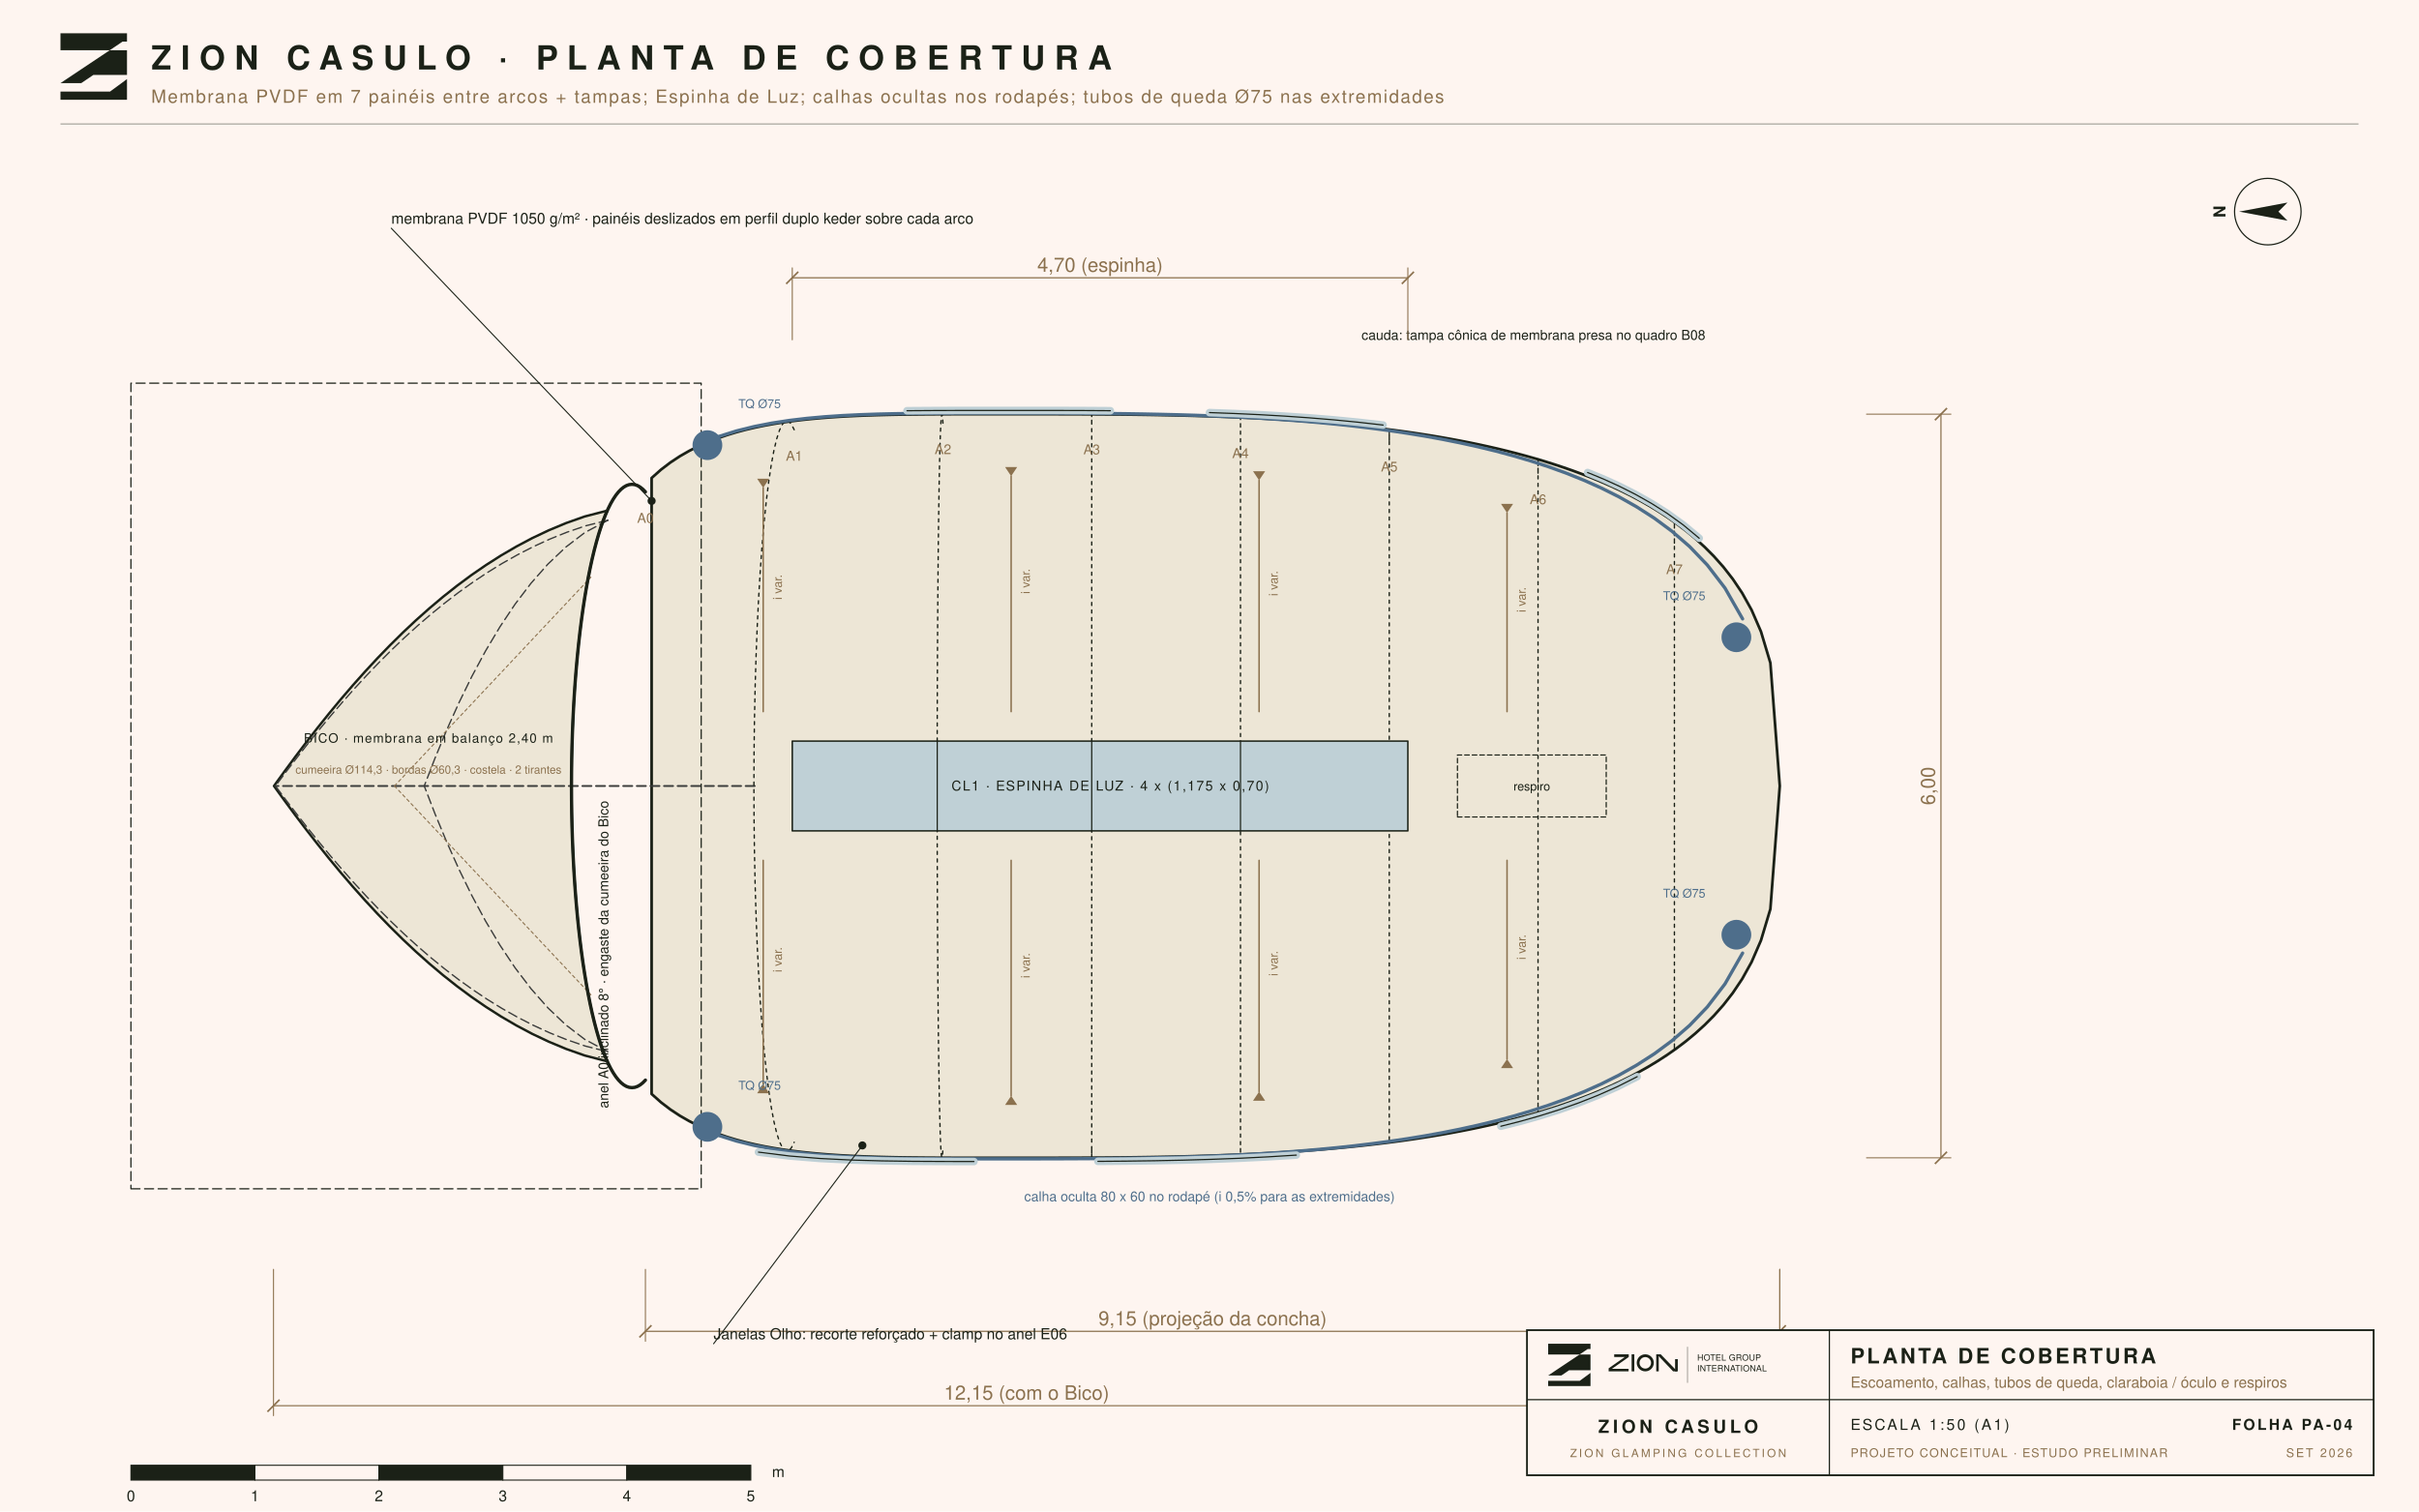
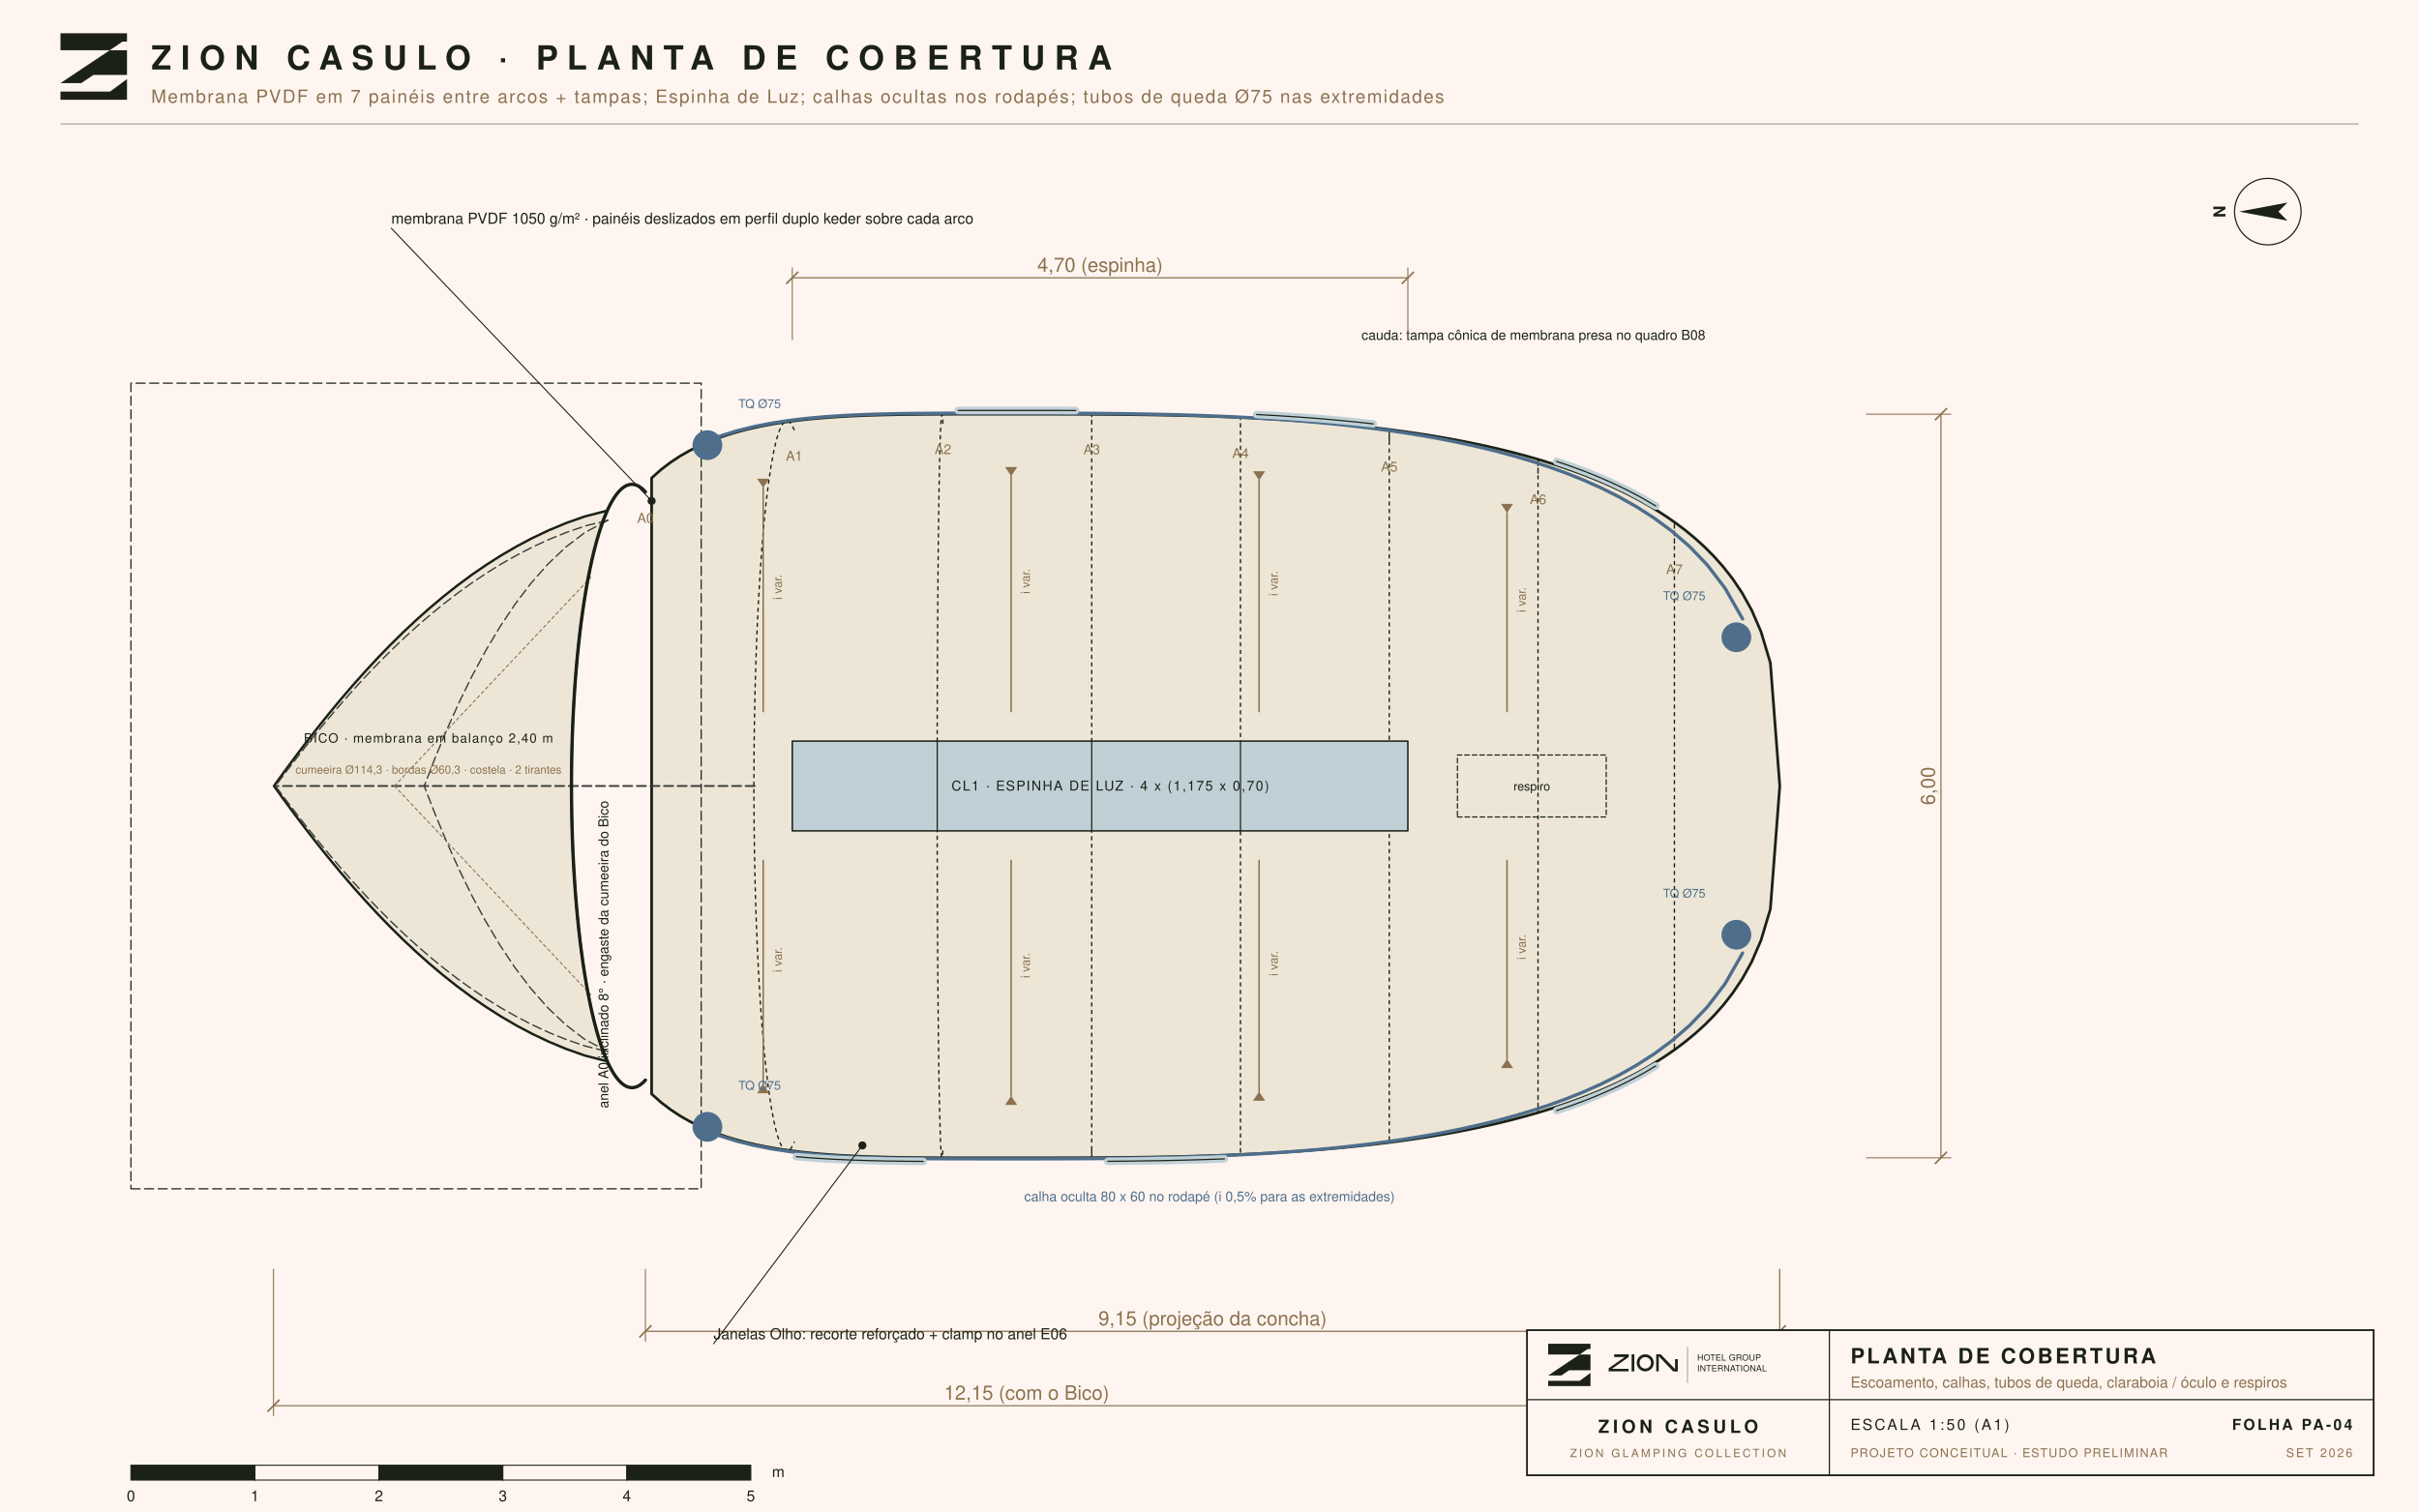
<svg xmlns="http://www.w3.org/2000/svg" viewBox="0 0 1600 1000" width="1600" height="1000" font-family="'DM Sans','Aventa',Helvetica,Arial,sans-serif">
  <defs />
  <rect width="1600" height="1000" fill="#FEF5F0" />
  <g transform="translate(40.00,22.00) scale(0.44)">
    <polygon points="0,0 100,0 100,12.5 93.4,12.5 74.1,25.5 0,25.5" fill="#1B2117" />
    <polygon points="74.1,25.5 100,25.5 100,62.7 49.4,62.7 31.2,75 0,75" fill="#1B2117" />
    <polygon points="0,87.7 74.5,87.7 100,68.9 100,100 0,100" fill="#1B2117" />
  </g>
  <text x="100.00" y="46.00" fill="#1B2117" text-anchor="start" style="font-family:'DM Sans','Aventa',Helvetica,Arial,sans-serif;font-size:22px;font-weight:700;letter-spacing:0.28em;">ZION CASULO · PLANTA DE COBERTURA</text>
  <text x="100.00" y="68.00" fill="#8B714E" text-anchor="start" style="font-family:'DM Sans','Aventa',Helvetica,Arial,sans-serif;font-size:12px;font-weight:400;letter-spacing:0.08em;">Membrana PVDF em 7 painéis entre arcos + tampas; Espinha de Luz; calhas ocultas nos rodapés; tubos de queda Ø75 nas extremidades</text>
  <line x1="40" y1="82" x2="1560" y2="82" stroke="#1B2117" stroke-width="0.6" opacity="0.5" />
  <polygon points="431.00,723.76 437.22,729.30 443.44,734.04 449.65,738.14 455.87,741.71 462.09,744.84 468.31,747.59 474.53,750.01 480.75,752.14 486.96,754.03 493.18,755.69 499.40,757.15 505.62,758.44 511.84,759.57 518.06,760.57 524.27,761.43 530.49,762.19 536.71,762.84 542.93,763.40 549.15,763.89 555.37,764.30 561.59,764.64 567.80,764.93 574.02,765.17 580.24,765.37 586.46,765.53 592.68,765.66 598.89,765.76 605.11,765.83 611.33,765.89 617.55,765.93 623.77,765.96 629.99,765.98 636.20,765.99 642.42,766.00 648.64,766.00 654.86,766.00 661.08,766.00 667.30,766.00 673.51,766.00 679.73,766.00 685.95,766.00 692.17,765.99 698.39,765.98 704.61,765.97 710.83,765.95 717.04,765.93 723.26,765.90 729.48,765.86 735.70,765.81 741.92,765.76 748.13,765.69 754.35,765.61 760.57,765.52 766.79,765.41 773.01,765.29 779.23,765.16 785.44,765.01 791.66,764.84 797.88,764.65 804.10,764.44 810.32,764.22 816.54,763.97 822.75,763.70 828.97,763.41 835.19,763.09 841.41,762.75 847.63,762.38 853.85,761.98 860.07,761.55 866.28,761.10 872.50,760.61 878.72,760.09 884.94,759.53 891.16,758.94 897.38,758.31 903.59,757.64 909.81,756.93 916.03,756.18 922.25,755.39 928.47,754.55 934.69,753.66 940.90,752.72 947.12,751.74 953.34,750.69 959.56,749.59 965.78,748.43 971.99,747.21 978.21,745.92 984.43,744.56 990.65,743.14 996.87,741.63 1003.09,740.05 1009.30,738.38 1015.52,736.62 1021.74,734.77 1027.96,732.81 1034.18,730.75 1040.40,728.58 1046.62,726.28 1052.83,723.85 1059.05,721.27 1065.27,718.55 1071.49,715.65 1077.71,712.57 1083.93,709.29 1090.14,705.79 1096.36,702.03 1102.58,698.00 1108.80,693.65 1115.02,688.94 1121.23,683.80 1127.45,678.16 1133.67,671.91 1139.89,664.91 1146.11,656.93 1152.33,647.65 1158.55,636.46 1164.76,622.15 1170.98,601.41 1177.20,520.00 1177.20,520.00 1170.98,438.59 1164.76,417.85 1158.55,403.54 1152.33,392.35 1146.11,383.07 1139.89,375.09 1133.67,368.09 1127.45,361.84 1121.23,356.20 1115.02,351.06 1108.80,346.35 1102.58,342.00 1096.36,337.97 1090.14,334.21 1083.93,330.71 1077.71,327.43 1071.49,324.35 1065.27,321.45 1059.05,318.73 1052.83,316.15 1046.62,313.72 1040.40,311.42 1034.18,309.25 1027.96,307.19 1021.74,305.23 1015.52,303.38 1009.30,301.62 1003.09,299.95 996.87,298.37 990.65,296.86 984.43,295.44 978.21,294.08 971.99,292.79 965.78,291.57 959.56,290.41 953.34,289.31 947.12,288.26 940.90,287.28 934.69,286.34 928.47,285.45 922.25,284.61 916.03,283.82 909.81,283.07 903.59,282.36 897.38,281.69 891.16,281.06 884.94,280.47 878.72,279.91 872.50,279.39 866.28,278.90 860.07,278.45 853.85,278.02 847.63,277.62 841.41,277.25 835.19,276.91 828.97,276.59 822.75,276.30 816.54,276.03 810.32,275.78 804.10,275.56 797.88,275.35 791.66,275.16 785.44,274.99 779.23,274.84 773.01,274.71 766.79,274.59 760.57,274.48 754.35,274.39 748.13,274.31 741.92,274.24 735.70,274.19 729.48,274.14 723.26,274.10 717.04,274.07 710.83,274.05 704.61,274.03 698.39,274.02 692.17,274.01 685.95,274.00 679.73,274.00 673.51,274.00 667.30,274.00 661.08,274.00 654.86,274.00 648.64,274.00 642.42,274.00 636.20,274.01 629.99,274.02 623.77,274.04 617.55,274.07 611.33,274.11 605.11,274.17 598.89,274.24 592.68,274.34 586.46,274.47 580.24,274.63 574.02,274.83 567.80,275.07 561.59,275.36 555.37,275.70 549.15,276.11 542.93,276.60 536.71,277.16 530.49,277.81 524.27,278.57 518.06,279.43 511.84,280.43 505.62,281.56 499.40,282.85 493.18,284.31 486.96,285.97 480.75,287.86 474.53,289.99 468.31,292.41 462.09,295.16 455.87,298.29 449.65,301.86 443.44,305.96 437.22,310.70 431.00,316.24" fill="#EDE6D6" stroke="#1B2117" stroke-width="1.8" opacity="1.0" stroke-linejoin="round" stroke-linecap="round" />
  <polygon points="401.67,337.83 386.73,341.70 374.44,346.04 363.00,350.81 352.09,355.98 341.59,361.55 331.41,367.49 321.50,373.80 311.84,380.45 302.40,387.44 293.16,394.75 284.12,402.36 275.25,410.25 266.56,418.41 258.04,426.82 249.68,435.45 241.48,444.30 233.43,453.32 225.53,462.52 217.79,471.86 210.19,481.33 202.73,490.90 195.41,500.55 188.24,510.26 181.20,520.00 188.24,529.74 195.41,539.45 202.73,549.10 210.19,558.67 217.79,568.14 225.53,577.48 233.43,586.68 241.48,595.70 249.68,604.55 258.04,613.18 266.56,621.59 275.25,629.75 284.12,637.64 293.16,645.25 302.40,652.56 311.84,659.55 321.50,666.20 331.41,672.51 341.59,678.45 352.09,684.02 363.00,689.19 374.44,693.96 386.73,698.30 401.67,702.17 401.67,702.17 399.93,698.06 398.25,693.54 396.60,688.61 395.01,683.31 393.47,677.62 391.98,671.58 390.56,665.19 389.19,658.46 387.90,651.42 386.67,644.07 385.51,636.44 384.43,628.54 383.43,620.39 382.51,612.02 381.66,603.43 380.90,594.65 380.23,585.70 379.64,576.59 379.14,567.36 378.73,558.02 378.41,548.59 378.18,539.10 378.05,529.56 378.00,520.00 378.05,510.44 378.18,500.90 378.41,491.41 378.73,481.98 379.14,472.64 379.64,463.41 380.23,454.30 380.90,445.35 381.66,436.57 382.51,427.98 383.43,419.61 384.43,411.46 385.51,403.56 386.67,395.93 387.90,388.58 389.19,381.54 390.56,374.81 391.98,368.42 393.47,362.38 395.01,356.69 396.60,351.39 398.25,346.46 399.93,341.94 401.67,337.83" fill="#EDE6D6" stroke="#1B2117" stroke-width="1.6" opacity="1.0" stroke-linejoin="round" stroke-linecap="round" />
  <polyline points="499.20,520.00 379.01,520.00 366.71,520.00 354.41,520.00 342.11,520.00 329.81,520.00 317.51,520.00 305.21,520.00 292.91,520.00 280.61,520.00 268.31,520.00 256.01,520.00 243.71,520.00 231.41,520.00 219.11,520.00 206.81,520.00 194.51,520.00 182.21,520.00" fill="none" stroke="#3A3B3A" stroke-width="1.2" stroke-dasharray="6 3" opacity="1.0" stroke-linejoin="round" stroke-linecap="round" />
  <polyline points="402.08,344.19 387.18,347.93 374.94,352.12 363.54,356.72 352.67,361.71 342.21,367.08 332.06,372.81 322.19,378.90 312.57,385.33 303.16,392.07 293.95,399.13 284.93,406.47 276.10,414.09 267.43,421.96 258.93,430.07 250.59,438.41 242.41,446.94 234.38,455.65 226.50,464.53 218.77,473.54 211.17,482.68 203.73,491.91 196.42,501.23 189.24,510.60 182.21,520.00 189.24,529.40 196.42,538.77 203.73,548.09 211.17,557.32 218.77,566.46 226.50,575.47 234.38,584.35 242.41,593.06 250.59,601.59 258.93,609.93 267.43,618.04 276.10,625.91 284.93,633.53 293.95,640.87 303.16,647.93 312.57,654.67 322.19,661.10 332.06,667.19 342.21,672.92 352.67,678.29 363.54,683.28 374.94,687.88 387.18,692.07 402.08,695.81" fill="none" stroke="#3A3B3A" stroke-width="0.9" stroke-dasharray="6 3" opacity="1.0" stroke-linejoin="round" stroke-linecap="round" />
  <polyline points="402.08,344.19 386.84,352.32 374.13,362.05 362.35,373.26 351.24,385.85 340.71,399.69 330.69,414.67 321.17,430.64 312.12,447.45 303.55,464.96 295.45,482.99 287.80,501.40 280.61,520.00 287.80,538.60 295.45,557.01 303.55,575.04 312.12,592.55 321.17,609.36 330.69,625.33 340.71,640.31 351.24,654.15 362.35,666.74 374.13,677.95 386.84,687.68 402.08,695.81" fill="none" stroke="#3A3B3A" stroke-width="0.9" stroke-dasharray="6 3" opacity="1.0" stroke-linejoin="round" stroke-linecap="round" />
  <polyline points="260.93,520.00 390.84,381.83" fill="none" stroke="#8B714E" stroke-width="0.7" stroke-dasharray="2 2" opacity="1.0" stroke-linejoin="round" stroke-linecap="round" />
  <polyline points="260.93,520.00 390.84,658.17" fill="none" stroke="#8B714E" stroke-width="0.7" stroke-dasharray="2 2" opacity="1.0" stroke-linejoin="round" stroke-linecap="round" />
  <text x="283.40" y="491.30" fill="#1B2117" text-anchor="middle" style="font-family:'DM Sans','Aventa',Helvetica,Arial,sans-serif;font-size:8.5px;font-weight:400;letter-spacing:0.08em;">BICO · membrana em balanço 2,40 m</text>
  <text x="283.40" y="511.80" fill="#8B714E" text-anchor="middle" style="font-family:'DM Sans','Aventa',Helvetica,Arial,sans-serif;font-size:7.5px;font-weight:400;letter-spacing:0em;">cumeeira Ø114,3 · bordas Ø60,3 · costela · 2 tirantes</text>
  <polygon points="86.60,786.50 463.80,786.50 463.80,253.50 86.60,253.50" fill="none" stroke="#1B2117" stroke-width="0.8" stroke-dasharray="6 3" opacity="1.0" stroke-linejoin="round" stroke-linecap="round" />
  <polyline points="426.90,325.41 423.37,322.21 419.79,320.61 416.20,320.62 412.63,322.23 409.10,325.43 405.64,330.20 402.28,336.49 399.04,344.26 395.96,353.45 393.06,363.98 390.36,375.76 387.88,388.70 385.64,402.70 383.66,417.65 381.96,433.42 380.55,449.88 379.44,466.91 378.64,484.37 378.16,502.11 378.00,520.00 378.16,537.89 378.64,555.63 379.44,573.09 380.55,590.12 381.96,606.58 383.66,622.35 385.64,637.30 387.88,651.30 390.36,664.24 393.06,676.02 395.96,686.55 399.04,695.74 402.28,703.51 405.64,709.80 409.10,714.57 412.63,717.77 416.20,719.38 419.79,719.39 423.37,717.79 426.90,714.59" fill="none" stroke="#1B2117" stroke-width="0.9" stroke-dasharray="2 3" opacity="1.0" stroke-linejoin="round" stroke-linecap="round" />
  <text x="426.90" y="345.91" fill="#8B714E" text-anchor="middle" style="font-family:'DM Sans','Aventa',Helvetica,Arial,sans-serif;font-size:9px;font-weight:400;letter-spacing:0em;">A0</text>
  <polyline points="525.30,284.30 523.37,280.51 521.42,278.64 519.47,278.71 517.52,280.71 515.59,284.63 513.71,290.44 511.88,298.09 510.12,307.52 508.44,318.66 506.86,331.40 505.38,345.66 504.03,361.32 502.82,378.25 501.74,396.32 500.81,415.38 500.05,435.28 499.44,455.86 499.01,476.95 498.75,498.39 498.66,520.00 498.75,541.61 499.01,563.05 499.44,584.14 500.05,604.72 500.81,624.62 501.74,643.68 502.82,661.75 504.03,678.68 505.38,694.34 506.86,708.60 508.44,721.34 510.12,732.48 511.88,741.91 513.71,749.56 515.59,755.37 517.52,759.29 519.47,761.29 521.42,761.36 523.37,759.49 525.30,755.70" fill="none" stroke="#1B2117" stroke-width="0.9" stroke-dasharray="2 3" opacity="1.0" stroke-linejoin="round" stroke-linecap="round" />
  <text x="525.30" y="304.80" fill="#8B714E" text-anchor="middle" style="font-family:'DM Sans','Aventa',Helvetica,Arial,sans-serif;font-size:9px;font-weight:400;letter-spacing:0em;">A1</text>
  <polyline points="623.70,279.93 623.42,276.11 623.14,274.24 622.86,274.34 622.58,276.40 622.30,280.42 622.03,286.35 621.77,294.16 621.52,303.77 621.28,315.11 621.05,328.09 620.84,342.61 620.64,358.55 620.47,375.78 620.31,394.17 620.18,413.56 620.07,433.81 619.98,454.75 619.92,476.21 619.88,498.01 619.87,520.00 619.88,541.99 619.92,563.79 619.98,585.25 620.07,606.19 620.18,626.44 620.31,645.83 620.47,664.22 620.64,681.45 620.84,697.39 621.05,711.91 621.28,724.89 621.52,736.23 621.77,745.84 622.03,753.65 622.30,759.58 622.58,763.60 622.86,765.66 623.14,765.76 623.42,763.89 623.70,760.07" fill="none" stroke="#1B2117" stroke-width="0.9" stroke-dasharray="2 3" opacity="1.0" stroke-linejoin="round" stroke-linecap="round" />
  <text x="623.70" y="300.43" fill="#8B714E" text-anchor="middle" style="font-family:'DM Sans','Aventa',Helvetica,Arial,sans-serif;font-size:9px;font-weight:400;letter-spacing:0em;">A2</text>
  <polyline points="722.10,280.03 722.10,276.19 722.10,274.30 722.10,274.38 722.10,276.43 722.10,280.43 722.10,286.35 722.10,294.14 722.10,303.75 722.10,315.08 722.10,328.06 722.10,342.58 722.10,358.52 722.10,375.75 722.10,394.14 722.10,413.54 722.10,433.79 722.10,454.73 722.10,476.19 722.10,498.01 722.10,520.00 722.10,541.99 722.10,563.81 722.10,585.27 722.10,606.21 722.10,626.46 722.10,645.86 722.10,664.25 722.10,681.48 722.10,697.42 722.10,711.94 722.10,724.92 722.10,736.25 722.10,745.86 722.10,753.65 722.10,759.57 722.10,763.57 722.10,765.62 722.10,765.70 722.10,763.81 722.10,759.97" fill="none" stroke="#1B2117" stroke-width="0.9" stroke-dasharray="2 3" opacity="1.0" stroke-linejoin="round" stroke-linecap="round" />
  <text x="722.10" y="300.53" fill="#8B714E" text-anchor="middle" style="font-family:'DM Sans','Aventa',Helvetica,Arial,sans-serif;font-size:9px;font-weight:400;letter-spacing:0em;">A3</text>
  <polyline points="820.50,282.54 820.50,278.54 820.50,276.49 820.50,276.41 820.50,278.29 820.50,282.14 820.50,287.91 820.50,295.55 820.50,305.01 820.50,316.22 820.50,329.06 820.50,343.46 820.50,359.28 820.50,376.40 820.50,394.69 820.50,413.98 820.50,434.14 820.50,454.99 820.50,476.37 820.50,498.09 820.50,520.00 820.50,541.91 820.50,563.63 820.50,585.01 820.50,605.86 820.50,626.02 820.50,645.31 820.50,663.60 820.50,680.72 820.50,696.54 820.50,710.94 820.50,723.78 820.50,734.99 820.50,744.45 820.50,752.09 820.50,757.86 820.50,761.71 820.50,763.59 820.50,763.51 820.50,761.46 820.50,757.46" fill="none" stroke="#1B2117" stroke-width="0.9" stroke-dasharray="2 3" opacity="1.0" stroke-linejoin="round" stroke-linecap="round" />
  <text x="820.50" y="303.04" fill="#8B714E" text-anchor="middle" style="font-family:'DM Sans','Aventa',Helvetica,Arial,sans-serif;font-size:9px;font-weight:400;letter-spacing:0em;">A4</text>
  <polyline points="918.90,291.42 918.90,287.10 918.90,284.70 918.90,284.25 918.90,285.74 918.90,289.18 918.90,294.52 918.90,301.73 918.90,310.74 918.90,321.48 918.90,333.87 918.90,347.79 918.90,363.14 918.90,379.78 918.90,397.58 918.90,416.40 918.90,436.07 918.90,456.44 918.90,477.33 918.90,498.58 918.90,520.00 918.90,541.42 918.90,562.67 918.90,583.56 918.90,603.93 918.90,623.60 918.90,642.42 918.90,660.22 918.90,676.86 918.90,692.21 918.90,706.13 918.90,718.52 918.90,729.26 918.90,738.27 918.90,745.48 918.90,750.82 918.90,754.26 918.90,755.75 918.90,755.30 918.90,752.90 918.90,748.58" fill="none" stroke="#1B2117" stroke-width="0.9" stroke-dasharray="2 3" opacity="1.0" stroke-linejoin="round" stroke-linecap="round" />
  <text x="918.90" y="311.92" fill="#8B714E" text-anchor="middle" style="font-family:'DM Sans','Aventa',Helvetica,Arial,sans-serif;font-size:9px;font-weight:400;letter-spacing:0em;">A5</text>
  <polyline points="1017.30,313.03 1017.30,308.15 1017.30,305.10 1017.30,303.92 1017.30,304.60 1017.30,307.16 1017.30,311.55 1017.30,317.76 1017.30,325.72 1017.30,335.36 1017.30,346.60 1017.30,359.35 1017.30,373.48 1017.30,388.89 1017.30,405.43 1017.30,422.97 1017.30,441.35 1017.30,460.41 1017.30,479.98 1017.30,499.90 1017.30,520.00 1017.30,540.10 1017.30,560.02 1017.30,579.59 1017.30,598.65 1017.30,617.03 1017.30,634.57 1017.30,651.11 1017.30,666.52 1017.30,680.65 1017.30,693.40 1017.30,704.64 1017.30,714.28 1017.30,722.24 1017.30,728.45 1017.30,732.84 1017.30,735.40 1017.30,736.08 1017.30,734.90 1017.30,731.85 1017.30,726.97" fill="none" stroke="#1B2117" stroke-width="0.9" stroke-dasharray="2 3" opacity="1.0" stroke-linejoin="round" stroke-linecap="round" />
  <text x="1017.30" y="333.53" fill="#8B714E" text-anchor="middle" style="font-family:'DM Sans','Aventa',Helvetica,Arial,sans-serif;font-size:9px;font-weight:400;letter-spacing:0em;">A6</text>
  <polyline points="1107.50,359.33 1107.50,353.38 1107.50,349.06 1107.50,346.39 1107.50,345.41 1107.50,346.13 1107.50,348.55 1107.50,352.62 1107.50,358.33 1107.50,365.60 1107.50,374.38 1107.50,384.58 1107.50,396.09 1107.50,408.80 1107.50,422.60 1107.50,437.34 1107.50,452.89 1107.50,469.08 1107.50,485.78 1107.50,502.81 1107.50,520.00 1107.50,537.19 1107.50,554.22 1107.50,570.92 1107.50,587.11 1107.50,602.66 1107.50,617.40 1107.50,631.20 1107.50,643.91 1107.50,655.42 1107.50,665.62 1107.50,674.40 1107.50,681.67 1107.50,687.38 1107.50,691.45 1107.50,693.87 1107.50,694.59 1107.50,693.61 1107.50,690.94 1107.50,686.62 1107.50,680.67" fill="none" stroke="#1B2117" stroke-width="0.9" stroke-dasharray="2 3" opacity="1.0" stroke-linejoin="round" stroke-linecap="round" />
  <text x="1107.50" y="379.83" fill="#8B714E" text-anchor="middle" style="font-family:'DM Sans','Aventa',Helvetica,Arial,sans-serif;font-size:9px;font-weight:400;letter-spacing:0em;">A7</text>
  <polygon points="524.04,549.70 931.20,549.70 931.20,490.30 524.04,490.30" fill="#BFD0D6" stroke="#1B2117" stroke-width="1.0" opacity="1.0" stroke-linejoin="round" stroke-linecap="round" />
  <line x1="619.92" y1="549.70" x2="619.92" y2="490.30" stroke="#1B2117" stroke-width="0.8" opacity="1.0" stroke-linecap="round" />
  <line x1="722.10" y1="549.70" x2="722.10" y2="490.30" stroke="#1B2117" stroke-width="0.8" opacity="1.0" stroke-linecap="round" />
  <line x1="820.50" y1="549.70" x2="820.50" y2="490.30" stroke="#1B2117" stroke-width="0.8" opacity="1.0" stroke-linecap="round" />
  <text x="734.40" y="523.00" fill="#1B2117" text-anchor="middle" style="font-family:'DM Sans','Aventa',Helvetica,Arial,sans-serif;font-size:9px;font-weight:400;letter-spacing:0.1em;">CL1 · ESPINHA DE LUZ · 4 x (1,175 x 0,70)</text>
  <polygon points="964.00,540.50 1062.40,540.50 1062.40,499.50 964.00,499.50" fill="none" stroke="#1B2117" stroke-width="0.8" stroke-dasharray="3 2" opacity="1.0" stroke-linejoin="round" stroke-linecap="round" />
  <text x="1013.20" y="523.00" fill="#1B2117" text-anchor="middle" style="font-family:'DM Sans','Aventa',Helvetica,Arial,sans-serif;font-size:8px;font-weight:400;letter-spacing:0em;">respiro</text>
  <line x1="504.80" y1="470.80" x2="504.80" y2="322.72" stroke="#8B714E" stroke-width="1.0" opacity="1.0" stroke-linecap="round" />
  <polygon points="500.8,316.719 508.8,316.719 504.8,322.719" fill="#8B714E" />
  <text x="517.10" y="396.76" fill="#8B714E" text-anchor="start" style="font-family:'DM Sans','Aventa',Helvetica,Arial,sans-serif;font-size:8px;font-weight:400;letter-spacing:0em;" transform="rotate(-90 517.10 396.76)">i var.</text>
  <line x1="504.80" y1="569.20" x2="504.80" y2="717.28" stroke="#8B714E" stroke-width="1.0" opacity="1.0" stroke-linecap="round" />
  <polygon points="500.8,723.281 508.8,723.281 504.8,717.281" fill="#8B714E" />
  <text x="517.10" y="643.24" fill="#8B714E" text-anchor="start" style="font-family:'DM Sans','Aventa',Helvetica,Arial,sans-serif;font-size:8px;font-weight:400;letter-spacing:0em;" transform="rotate(-90 517.10 643.24)">i var.</text>
  <line x1="668.80" y1="470.80" x2="668.80" y2="315.00" stroke="#8B714E" stroke-width="1.0" opacity="1.0" stroke-linecap="round" />
  <polygon points="664.8,309.0 672.8,309.0 668.8,315.0" fill="#8B714E" />
  <text x="681.10" y="392.90" fill="#8B714E" text-anchor="start" style="font-family:'DM Sans','Aventa',Helvetica,Arial,sans-serif;font-size:8px;font-weight:400;letter-spacing:0em;" transform="rotate(-90 681.10 392.90)">i var.</text>
  <line x1="668.80" y1="569.20" x2="668.80" y2="725.00" stroke="#8B714E" stroke-width="1.0" opacity="1.0" stroke-linecap="round" />
  <polygon points="664.8,731.0 672.8,731.0 668.8,725.0" fill="#8B714E" />
  <text x="681.10" y="647.10" fill="#8B714E" text-anchor="start" style="font-family:'DM Sans','Aventa',Helvetica,Arial,sans-serif;font-size:8px;font-weight:400;letter-spacing:0em;" transform="rotate(-90 681.10 647.10)">i var.</text>
  <line x1="832.80" y1="470.80" x2="832.80" y2="317.78" stroke="#8B714E" stroke-width="1.0" opacity="1.0" stroke-linecap="round" />
  <polygon points="828.8,311.784 836.8,311.784 832.8,317.784" fill="#8B714E" />
  <text x="845.10" y="394.29" fill="#8B714E" text-anchor="start" style="font-family:'DM Sans','Aventa',Helvetica,Arial,sans-serif;font-size:8px;font-weight:400;letter-spacing:0em;" transform="rotate(-90 845.10 394.29)">i var.</text>
  <line x1="832.80" y1="569.20" x2="832.80" y2="722.22" stroke="#8B714E" stroke-width="1.0" opacity="1.0" stroke-linecap="round" />
  <polygon points="828.8,728.216 836.8,728.216 832.8,722.216" fill="#8B714E" />
  <text x="845.10" y="645.71" fill="#8B714E" text-anchor="start" style="font-family:'DM Sans','Aventa',Helvetica,Arial,sans-serif;font-size:8px;font-weight:400;letter-spacing:0em;" transform="rotate(-90 845.10 645.71)">i var.</text>
  <line x1="996.80" y1="470.80" x2="996.80" y2="339.35" stroke="#8B714E" stroke-width="1.0" opacity="1.0" stroke-linecap="round" />
  <polygon points="992.8,333.351 1000.8,333.351 996.8,339.351" fill="#8B714E" />
  <text x="1009.10" y="405.08" fill="#8B714E" text-anchor="start" style="font-family:'DM Sans','Aventa',Helvetica,Arial,sans-serif;font-size:8px;font-weight:400;letter-spacing:0em;" transform="rotate(-90 1009.10 405.08)">i var.</text>
  <line x1="996.80" y1="569.20" x2="996.80" y2="700.65" stroke="#8B714E" stroke-width="1.0" opacity="1.0" stroke-linecap="round" />
  <polygon points="992.8,706.649 1000.8,706.649 996.8,700.649" fill="#8B714E" />
  <text x="1009.10" y="634.92" fill="#8B714E" text-anchor="start" style="font-family:'DM Sans','Aventa',Helvetica,Arial,sans-serif;font-size:8px;font-weight:400;letter-spacing:0em;" transform="rotate(-90 1009.10 634.92)">i var.</text>
  <polyline points="463.80,293.38 475.47,288.76 487.15,285.10 498.82,282.21 510.50,279.93 522.17,278.15 533.85,276.77 545.52,275.72 557.20,274.93 568.87,274.36 580.55,273.96 592.22,273.69 603.89,273.52 615.57,273.42 627.24,273.36 638.92,273.34 650.59,273.33 662.27,273.32 673.94,273.32 685.62,273.33 697.29,273.35 708.97,273.40 720.64,273.46 732.32,273.56 743.99,273.70 755.66,273.88 767.34,274.12 779.01,274.40 790.69,274.75 802.36,275.18 814.04,275.67 825.71,276.25 837.39,276.93 849.06,277.70 860.74,278.57 872.41,279.57 884.08,280.68 895.76,281.94 907.43,283.34 919.11,284.89 930.78,286.62 942.46,288.53 954.13,290.64 965.81,292.98 977.48,295.55 989.16,298.38 1000.83,301.51 1012.51,304.96 1024.18,308.77 1035.85,312.98 1047.53,317.67 1059.20,322.89 1070.88,328.73 1082.55,335.33 1094.23,342.83 1105.90,351.48 1117.58,361.62 1129.25,373.80 1140.93,389.03 1152.60,409.44" fill="none" stroke="#4E6E8B" stroke-width="2.2" opacity="1.0" stroke-linejoin="round" stroke-linecap="round" />
  <polyline points="463.80,746.62 475.47,751.24 487.15,754.90 498.82,757.79 510.50,760.07 522.17,761.85 533.85,763.23 545.52,764.28 557.20,765.07 568.87,765.64 580.55,766.04 592.22,766.31 603.89,766.48 615.57,766.58 627.24,766.64 638.92,766.66 650.59,766.67 662.27,766.68 673.94,766.68 685.62,766.67 697.29,766.65 708.97,766.60 720.64,766.54 732.32,766.44 743.99,766.30 755.66,766.12 767.34,765.88 779.01,765.60 790.69,765.25 802.36,764.82 814.04,764.33 825.71,763.75 837.39,763.07 849.06,762.30 860.74,761.43 872.41,760.43 884.08,759.32 895.76,758.06 907.43,756.66 919.11,755.11 930.78,753.38 942.46,751.47 954.13,749.36 965.81,747.02 977.48,744.45 989.16,741.62 1000.83,738.49 1012.51,735.04 1024.18,731.23 1035.85,727.02 1047.53,722.33 1059.20,717.11 1070.88,711.27 1082.55,704.67 1094.23,697.17 1105.90,688.52 1117.58,678.38 1129.25,666.20 1140.93,650.97 1152.60,630.56" fill="none" stroke="#4E6E8B" stroke-width="2.2" opacity="1.0" stroke-linejoin="round" stroke-linecap="round" />
  <text x="800.00" y="794.70" fill="#4E6E8B" text-anchor="middle" style="font-family:'DM Sans','Aventa',Helvetica,Arial,sans-serif;font-size:9px;font-weight:400;letter-spacing:0em;">calha oculta 80 x 60 no rodapé (i 0,5% para as extremidades)</text>
  <circle cx="467.90" cy="745.50" r="9.84" fill="#4E6E8B" stroke="none" stroke-width="1.0" opacity="1.0" />
  <text x="488.40" y="720.90" fill="#4E6E8B" text-anchor="start" style="font-family:'DM Sans','Aventa',Helvetica,Arial,sans-serif;font-size:8px;font-weight:400;letter-spacing:0em;">TQ Ø75</text>
  <circle cx="467.90" cy="294.50" r="9.84" fill="#4E6E8B" stroke="none" stroke-width="1.0" opacity="1.0" />
  <text x="488.40" y="269.90" fill="#4E6E8B" text-anchor="start" style="font-family:'DM Sans','Aventa',Helvetica,Arial,sans-serif;font-size:8px;font-weight:400;letter-spacing:0em;">TQ Ø75</text>
  <circle cx="1148.50" cy="618.40" r="9.84" fill="#4E6E8B" stroke="none" stroke-width="1.0" opacity="1.0" />
  <text x="1128.00" y="593.80" fill="#4E6E8B" text-anchor="end" style="font-family:'DM Sans','Aventa',Helvetica,Arial,sans-serif;font-size:8px;font-weight:400;letter-spacing:0em;">TQ Ø75</text>
  <circle cx="1148.50" cy="421.60" r="9.84" fill="#4E6E8B" stroke="none" stroke-width="1.0" opacity="1.0" />
  <text x="1128.00" y="397.00" fill="#4E6E8B" text-anchor="end" style="font-family:'DM Sans','Aventa',Helvetica,Arial,sans-serif;font-size:8px;font-weight:400;letter-spacing:0em;">TQ Ø75</text>
  <polyline points="426.90,325.41 425.14,323.61 423.37,322.21 421.58,321.21 419.79,320.61 418.00,320.42 416.20,320.62 414.41,321.22 412.63,322.23 410.86,323.63 409.10,325.43 407.36,327.62 405.64,330.20 403.94,333.16 402.28,336.49 400.64,340.20 399.04,344.26 397.48,348.68 395.96,353.45 394.49,358.55 393.06,363.98 391.68,369.72 390.36,375.76 389.09,382.09 387.88,388.70 386.73,395.58 385.64,402.70 384.62,410.07 383.66,417.65 382.78,425.44 381.96,433.42 381.22,441.57 380.55,449.88 379.96,458.33 379.44,466.91 379.00,475.60 378.64,484.37 378.36,493.21 378.16,502.11 378.04,511.05 378.00,520.00 378.04,528.95 378.16,537.89 378.36,546.79 378.64,555.63 379.00,564.40 379.44,573.09 379.96,581.67 380.55,590.12 381.22,598.43 381.96,606.58 382.78,614.56 383.66,622.35 384.62,629.93 385.64,637.30 386.73,644.42 387.88,651.30 389.09,657.91 390.36,664.24 391.68,670.28 393.06,676.02 394.49,681.45 395.96,686.55 397.48,691.32 399.04,695.74 400.64,699.80 402.28,703.51 403.94,706.84 405.64,709.80 407.36,712.38 409.10,714.57 410.86,716.37 412.63,717.77 414.41,718.78 416.20,719.38 418.00,719.58 419.79,719.39 421.58,718.79 423.37,717.79 425.14,716.39 426.90,714.59" fill="none" stroke="#1B2117" stroke-width="2.2" opacity="1.0" stroke-linejoin="round" stroke-linecap="round" />
  <text x="402.30" y="733.20" fill="#1B2117" text-anchor="start" style="font-family:'DM Sans','Aventa',Helvetica,Arial,sans-serif;font-size:9px;font-weight:400;letter-spacing:0em;" transform="rotate(-90 402.30 733.20)">anel A0 inclinado 8° · engaste da cumeeira do Bico</text>
  <text x="1128.00" y="224.80" fill="#1B2117" text-anchor="end" style="font-family:'DM Sans','Aventa',Helvetica,Arial,sans-serif;font-size:9px;font-weight:400;letter-spacing:0em;">cauda: tampa cônica de membrana presa no quadro B08</text>
-   <polyline points="501.69,762.23 522.10,764.79 542.51,766.44 562.92,767.45 583.33,768.02 603.74,768.31 624.15,768.42 644.20,768.46" fill="none" stroke="#BFD0D6" stroke-width="5" opacity="1.0" stroke-linejoin="round" stroke-linecap="round" />
-   <polyline points="501.69,762.23 522.10,764.79 542.51,766.44 562.92,767.45 583.33,768.02 603.74,768.31 624.15,768.42 644.20,768.46" fill="none" stroke="#1B2117" stroke-width="0.8" opacity="1.0" stroke-linejoin="round" stroke-linecap="round" />
-   <polyline points="726.20,768.34 744.94,768.18 763.69,767.93 782.43,767.54 801.17,767.00 819.91,766.29 838.66,765.36 857.40,764.20" fill="none" stroke="#BFD0D6" stroke-width="5" opacity="1.0" stroke-linejoin="round" stroke-linecap="round" />
-   <polyline points="726.20,768.34 744.94,768.18 763.69,767.93 782.43,767.54 801.17,767.00 819.91,766.29 838.66,765.36 857.40,764.20" fill="none" stroke="#1B2117" stroke-width="0.8" opacity="1.0" stroke-linejoin="round" stroke-linecap="round" />
-   <polyline points="992.70,745.11 1005.59,741.85 1018.47,738.21 1031.36,734.16 1044.24,729.63 1057.13,724.54 1070.01,718.81 1082.90,712.31" fill="none" stroke="#BFD0D6" stroke-width="5" opacity="1.0" stroke-linejoin="round" stroke-linecap="round" />
-   <polyline points="992.70,745.11 1005.59,741.85 1018.47,738.21 1031.36,734.16 1044.24,729.63 1057.13,724.54 1070.01,718.81 1082.90,712.31" fill="none" stroke="#1B2117" stroke-width="0.8" opacity="1.0" stroke-linejoin="round" stroke-linecap="round" />
-   <polyline points="599.92,271.73 620.33,271.59 640.69,271.55 659.43,271.54 678.17,271.54 696.91,271.55 715.66,271.60 734.40,271.72" fill="none" stroke="#BFD0D6" stroke-width="5" opacity="1.0" stroke-linejoin="round" stroke-linecap="round" />
-   <polyline points="599.92,271.73 620.33,271.59 640.69,271.55 659.43,271.54 678.17,271.54 696.91,271.55 715.66,271.60 734.40,271.72" fill="none" stroke="#1B2117" stroke-width="0.8" opacity="1.0" stroke-linejoin="round" stroke-linecap="round" />
-   <polyline points="800.00,272.96 816.40,273.56 832.80,274.32 849.20,275.26 865.60,276.39 882.00,277.74 898.40,279.34 914.80,281.20" fill="none" stroke="#BFD0D6" stroke-width="5" opacity="1.0" stroke-linejoin="round" stroke-linecap="round" />
-   <polyline points="800.00,272.96 816.40,273.56 832.80,274.32 849.20,275.26 865.60,276.39 882.00,277.74 898.40,279.34 914.80,281.20" fill="none" stroke="#1B2117" stroke-width="0.8" opacity="1.0" stroke-linejoin="round" stroke-linecap="round" />
-   <polyline points="1050.10,312.61 1060.64,316.95 1071.19,321.75 1081.73,327.07 1092.27,333.01 1102.81,339.70 1113.36,347.30 1123.90,356.09" fill="none" stroke="#BFD0D6" stroke-width="5" opacity="1.0" stroke-linejoin="round" stroke-linecap="round" />
-   <polyline points="1050.10,312.61 1060.64,316.95 1071.19,321.75 1081.73,327.07 1092.27,333.01 1102.81,339.70 1113.36,347.30 1123.90,356.09" fill="none" stroke="#1B2117" stroke-width="0.8" opacity="1.0" stroke-linejoin="round" stroke-linecap="round" />
+   <polyline points="526.69,765.23 538.69,766.19 550.68,766.91 562.67,767.44 574.66,767.82 586.65,768.09 598.64,768.26 610.63,768.36" fill="none" stroke="#BFD0D6" stroke-width="5" opacity="1.0" stroke-linejoin="round" stroke-linecap="round" />
+   <polyline points="526.69,765.23 538.69,766.19 550.68,766.91 562.67,767.44 574.66,767.82 586.65,768.09 598.64,768.26 610.63,768.36" fill="none" stroke="#1B2117" stroke-width="0.8" opacity="1.0" stroke-linejoin="round" stroke-linecap="round" />
+   <polyline points="732.76,768.30 743.77,768.20 754.78,768.06 765.79,767.89 776.81,767.67 787.82,767.40 798.83,767.08 809.84,766.70" fill="none" stroke="#BFD0D6" stroke-width="5" opacity="1.0" stroke-linejoin="round" stroke-linecap="round" />
+   <polyline points="732.76,768.30 743.77,768.20 754.78,768.06 765.79,767.89 776.81,767.67 787.82,767.40 798.83,767.08 809.84,766.70" fill="none" stroke="#1B2117" stroke-width="0.8" opacity="1.0" stroke-linejoin="round" stroke-linecap="round" />
+   <polyline points="1029.60,734.74 1038.97,731.55 1048.34,728.08 1057.71,724.30 1067.09,720.18 1076.46,715.67 1085.83,710.70 1095.20,705.22" fill="none" stroke="#BFD0D6" stroke-width="5" opacity="1.0" stroke-linejoin="round" stroke-linecap="round" />
+   <polyline points="1029.60,734.74 1038.97,731.55 1048.34,728.08 1057.71,724.30 1067.09,720.18 1076.46,715.67 1085.83,710.70 1095.20,705.22" fill="none" stroke="#1B2117" stroke-width="0.8" opacity="1.0" stroke-linejoin="round" stroke-linecap="round" />
+   <polyline points="633.85,271.55 645.37,271.54 656.38,271.54 667.39,271.54 678.41,271.54 689.42,271.55 700.43,271.56 711.44,271.59" fill="none" stroke="#BFD0D6" stroke-width="5" opacity="1.0" stroke-linejoin="round" stroke-linecap="round" />
+   <polyline points="633.85,271.55 645.37,271.54 656.38,271.54 667.39,271.54 678.41,271.54 689.42,271.55 700.43,271.56 711.44,271.59" fill="none" stroke="#1B2117" stroke-width="0.8" opacity="1.0" stroke-linejoin="round" stroke-linecap="round" />
+   <polyline points="831.16,274.24 842.17,274.84 853.18,275.52 864.19,276.29 875.21,277.15 886.22,278.13 897.23,279.21 908.24,280.42" fill="none" stroke="#BFD0D6" stroke-width="5" opacity="1.0" stroke-linejoin="round" stroke-linecap="round" />
+   <polyline points="831.16,274.24 842.17,274.84 853.18,275.52 864.19,276.29 875.21,277.15 886.22,278.13 897.23,279.21 908.24,280.42" fill="none" stroke="#1B2117" stroke-width="0.8" opacity="1.0" stroke-linejoin="round" stroke-linecap="round" />
+   <polyline points="1029.60,305.26 1038.97,308.45 1048.34,311.92 1057.71,315.70 1067.09,319.82 1076.46,324.33 1085.83,329.30 1095.20,334.78" fill="none" stroke="#BFD0D6" stroke-width="5" opacity="1.0" stroke-linejoin="round" stroke-linecap="round" />
+   <polyline points="1029.60,305.26 1038.97,308.45 1048.34,311.92 1057.71,315.70 1067.09,319.82 1076.46,324.33 1085.83,329.30 1095.20,334.78" fill="none" stroke="#1B2117" stroke-width="0.8" opacity="1.0" stroke-linejoin="round" stroke-linecap="round" />
  <line x1="426.90" y1="839.80" x2="426.90" y2="887.36" stroke="#8B714E" stroke-width="0.7" opacity="1.0" stroke-linecap="round" />
  <line x1="1177.20" y1="839.80" x2="1177.20" y2="887.36" stroke="#8B714E" stroke-width="0.7" opacity="1.0" stroke-linecap="round" />
  <line x1="426.90" y1="880.80" x2="1177.20" y2="880.80" stroke="#8B714E" stroke-width="0.8" opacity="1.0" stroke-linecap="round" />
  <line x1="422.9" y1="884.8" x2="430.9" y2="876.8" stroke="#8B714E" stroke-width="1.1" />
  <line x1="1173.2" y1="884.8" x2="1181.2" y2="876.8" stroke="#8B714E" stroke-width="1.1" />
  <text x="802.05" y="876.80" fill="#8B714E" text-anchor="middle" style="font-family:'DM Sans','Aventa',Helvetica,Arial,sans-serif;font-size:13px;font-weight:400;letter-spacing:0em;">9,15 (projeção da concha)</text>
  <line x1="180.90" y1="839.80" x2="180.90" y2="936.56" stroke="#8B714E" stroke-width="0.7" opacity="1.0" stroke-linecap="round" />
  <line x1="1177.20" y1="839.80" x2="1177.20" y2="936.56" stroke="#8B714E" stroke-width="0.7" opacity="1.0" stroke-linecap="round" />
  <line x1="180.90" y1="930.00" x2="1177.20" y2="930.00" stroke="#8B714E" stroke-width="0.8" opacity="1.0" stroke-linecap="round" />
  <line x1="176.9" y1="934.0" x2="184.9" y2="926.0" stroke="#8B714E" stroke-width="1.1" />
  <line x1="1173.2" y1="934.0" x2="1181.2" y2="926.0" stroke="#8B714E" stroke-width="1.1" />
  <text x="679.05" y="926.00" fill="#8B714E" text-anchor="middle" style="font-family:'DM Sans','Aventa',Helvetica,Arial,sans-serif;font-size:13px;font-weight:400;letter-spacing:0em;">12,15 (com o Bico)</text>
  <line x1="1234.60" y1="766.00" x2="1290.36" y2="766.00" stroke="#8B714E" stroke-width="0.7" opacity="1.0" stroke-linecap="round" />
  <line x1="1234.60" y1="274.00" x2="1290.36" y2="274.00" stroke="#8B714E" stroke-width="0.7" opacity="1.0" stroke-linecap="round" />
  <line x1="1283.80" y1="766.00" x2="1283.80" y2="274.00" stroke="#8B714E" stroke-width="0.8" opacity="1.0" stroke-linecap="round" />
  <line x1="1279.8" y1="770.0" x2="1287.8" y2="762.0" stroke="#8B714E" stroke-width="1.1" />
  <line x1="1279.8" y1="278.0" x2="1287.8" y2="270.0" stroke="#8B714E" stroke-width="1.1" />
  <text x="1283.80" y="516.00" fill="#8B714E" text-anchor="middle" style="font-family:'DM Sans','Aventa',Helvetica,Arial,sans-serif;font-size:13px;font-weight:400;letter-spacing:0em;" transform="rotate(-90 1283.80 520.00)">6,00</text>
  <line x1="524.04" y1="224.80" x2="524.04" y2="177.24" stroke="#8B714E" stroke-width="0.7" opacity="1.0" stroke-linecap="round" />
  <line x1="931.20" y1="224.80" x2="931.20" y2="177.24" stroke="#8B714E" stroke-width="0.7" opacity="1.0" stroke-linecap="round" />
  <line x1="524.04" y1="183.80" x2="931.20" y2="183.80" stroke="#8B714E" stroke-width="0.8" opacity="1.0" stroke-linecap="round" />
  <line x1="520.0" y1="187.8" x2="528.0" y2="179.8" stroke="#8B714E" stroke-width="1.1" />
  <line x1="927.2" y1="187.8" x2="935.2" y2="179.8" stroke="#8B714E" stroke-width="1.1" />
  <text x="727.62" y="179.80" fill="#8B714E" text-anchor="middle" style="font-family:'DM Sans','Aventa',Helvetica,Arial,sans-serif;font-size:13px;font-weight:400;letter-spacing:0em;">4,70 (espinha)</text>
  <line x1="431.00" y1="331.40" x2="258.80" y2="151.00" stroke="#1B2117" stroke-width="0.7" opacity="1.0" stroke-linecap="round" />
  <circle cx="431.00" cy="331.40" r="2.2" fill="#1B2117" stroke="#1B2117" stroke-width="1.0" />
  <text x="258.80" y="148.00" fill="#1B2117" text-anchor="start" style="font-family:'DM Sans','Aventa',Helvetica,Arial,sans-serif;font-size:10px;font-weight:400;letter-spacing:0em;">membrana PVDF 1050 g/m² · painéis deslizados em perfil duplo keder sobre cada arco</text>
  <line x1="570.40" y1="757.80" x2="472.00" y2="889.00" stroke="#1B2117" stroke-width="0.7" opacity="1.0" stroke-linecap="round" />
  <circle cx="570.40" cy="757.80" r="2.2" fill="#1B2117" stroke="#1B2117" stroke-width="1.0" />
  <text x="472.00" y="886.00" fill="#1B2117" text-anchor="start" style="font-family:'DM Sans','Aventa',Helvetica,Arial,sans-serif;font-size:10px;font-weight:400;letter-spacing:0em;">Janelas Olho: recorte reforçado + clamp no anel E06</text>
  <g transform="translate(1500,140) rotate(-90)">
    <circle r="22" fill="none" stroke="#1B2117" stroke-width="0.8" />
    <polygon points="0,-19 -6,13 0,7 6,13" fill="#1B2117" />
    <text y="-28" text-anchor="middle" style="font-family:'DM Sans','Aventa',Helvetica,Arial,sans-serif;font-size:11px;font-weight:600" fill="#1B2117">N</text>
  </g>
  <rect x="86.6" y="969.4" width="82.0" height="9.8" fill="#1B2117" stroke="#1B2117" stroke-width="0.7" />
  <rect x="168.6" y="969.4" width="82.0" height="9.8" fill="#FEF5F0" stroke="#1B2117" stroke-width="0.7" />
  <rect x="250.6" y="969.4" width="82.0" height="9.8" fill="#1B2117" stroke="#1B2117" stroke-width="0.7" />
  <rect x="332.6" y="969.4" width="82.0" height="9.8" fill="#FEF5F0" stroke="#1B2117" stroke-width="0.7" />
  <rect x="414.6" y="969.4" width="82.0" height="9.8" fill="#1B2117" stroke="#1B2117" stroke-width="0.7" />
  <text x="86.60" y="993.20" fill="#1B2117" text-anchor="middle" style="font-family:'DM Sans','Aventa',Helvetica,Arial,sans-serif;font-size:10px;font-weight:400;letter-spacing:0em;">0</text>
  <text x="168.60" y="993.20" fill="#1B2117" text-anchor="middle" style="font-family:'DM Sans','Aventa',Helvetica,Arial,sans-serif;font-size:10px;font-weight:400;letter-spacing:0em;">1</text>
  <text x="250.60" y="993.20" fill="#1B2117" text-anchor="middle" style="font-family:'DM Sans','Aventa',Helvetica,Arial,sans-serif;font-size:10px;font-weight:400;letter-spacing:0em;">2</text>
  <text x="332.60" y="993.20" fill="#1B2117" text-anchor="middle" style="font-family:'DM Sans','Aventa',Helvetica,Arial,sans-serif;font-size:10px;font-weight:400;letter-spacing:0em;">3</text>
  <text x="414.60" y="993.20" fill="#1B2117" text-anchor="middle" style="font-family:'DM Sans','Aventa',Helvetica,Arial,sans-serif;font-size:10px;font-weight:400;letter-spacing:0em;">4</text>
  <text x="496.60" y="993.20" fill="#1B2117" text-anchor="middle" style="font-family:'DM Sans','Aventa',Helvetica,Arial,sans-serif;font-size:10px;font-weight:400;letter-spacing:0em;">5</text>
  <text x="510.60" y="977.20" fill="#1B2117" text-anchor="start" style="font-family:'DM Sans','Aventa',Helvetica,Arial,sans-serif;font-size:10px;font-weight:400;letter-spacing:0em;">m</text>
  <rect x="1010" y="880" width="560" height="96" fill="#FEF5F0" stroke="#1B2117" stroke-width="1.2" />
  <line x1="1210" y1="880" x2="1210" y2="976" stroke="#1B2117" stroke-width="0.8" />
  <line x1="1010" y1="926" x2="1570" y2="926" stroke="#1B2117" stroke-width="0.8" />
  <g transform="translate(1024.00,889.00) scale(0.28)">
    <polygon points="0,0 100,0 100,12.5 93.4,12.5 74.1,25.5 0,25.5" fill="#1B2117" />
    <polygon points="74.1,25.5 100,25.5 100,62.7 49.4,62.7 31.2,75 0,75" fill="#1B2117" />
    <polygon points="0,87.7 74.5,87.7 100,68.9 100,100 0,100" fill="#1B2117" />
  </g>
  <g transform="translate(1064.00,891.00) scale(0.1188) translate(-104,-439)">
    <polygon points="135,481 216,481 216,496 122,562 215,562 215,576 104,576 104,559 194,496 135,496" fill="#1B2117" />
    <rect x="232" y="481" width="15" height="95" fill="#1B2117" />
    <circle cx="308" cy="528.5" r="39.75" fill="none" stroke="#1B2117" stroke-width="15.5" />
    <polygon points="369,481 383,481 383,576 369,576" fill="#1B2117" />
    <polygon points="373,481 394,481 486,576 463,576" fill="#1B2117" />
    <polygon points="474,508 489,508 489,576 474,576" fill="#1B2117" />
    <rect x="542" y="439" width="2.2" height="201" fill="#1B2117" />
    <text x="597" y="516" fill="#1B2117" style="font-family:'DM Sans','Aventa',Helvetica,Arial,sans-serif;font-weight:300;font-size:48px;letter-spacing:0.02em" textLength="339" lengthAdjust="spacingAndGlyphs">HOTEL GROUP</text>
    <text x="597" y="576" fill="#1B2117" style="font-family:'DM Sans','Aventa',Helvetica,Arial,sans-serif;font-weight:300;font-size:48px;letter-spacing:0.02em" textLength="378" lengthAdjust="spacingAndGlyphs">INTERNATIONAL</text>
  </g>
  <text x="1110.00" y="948.00" fill="#1B2117" text-anchor="middle" style="font-family:'DM Sans','Aventa',Helvetica,Arial,sans-serif;font-size:12px;font-weight:700;letter-spacing:0.2em;">ZION CASULO</text>
  <text x="1110.00" y="964.00" fill="#8B714E" text-anchor="middle" style="font-family:'DM Sans','Aventa',Helvetica,Arial,sans-serif;font-size:7.5px;font-weight:400;letter-spacing:0.2em;">ZION GLAMPING COLLECTION</text>
  <text x="1224.00" y="902.00" fill="#1B2117" text-anchor="start" style="font-family:'DM Sans','Aventa',Helvetica,Arial,sans-serif;font-size:14px;font-weight:700;letter-spacing:0.12em;">PLANTA DE COBERTURA</text>
  <text x="1224.00" y="918.00" fill="#8B714E" text-anchor="start" style="font-family:'DM Sans','Aventa',Helvetica,Arial,sans-serif;font-size:10px;font-weight:400;letter-spacing:0em;">Escoamento, calhas, tubos de queda, claraboia / óculo e respiros</text>
  <text x="1224.00" y="946.00" fill="#1B2117" text-anchor="start" style="font-family:'DM Sans','Aventa',Helvetica,Arial,sans-serif;font-size:10px;font-weight:400;letter-spacing:0.15em;">ESCALA 1:50 (A1)</text>
  <text x="1224.00" y="964.00" fill="#8B714E" text-anchor="start" style="font-family:'DM Sans','Aventa',Helvetica,Arial,sans-serif;font-size:8px;font-weight:400;letter-spacing:0.1em;">PROJETO CONCEITUAL · ESTUDO PRELIMINAR</text>
  <text x="1556.00" y="946.00" fill="#1B2117" text-anchor="end" style="font-family:'DM Sans','Aventa',Helvetica,Arial,sans-serif;font-size:10px;font-weight:600;letter-spacing:0.15em;">FOLHA PA-04</text>
  <text x="1556.00" y="964.00" fill="#8B714E" text-anchor="end" style="font-family:'DM Sans','Aventa',Helvetica,Arial,sans-serif;font-size:8px;font-weight:400;letter-spacing:0.15em;">SET 2026</text>
</svg>
